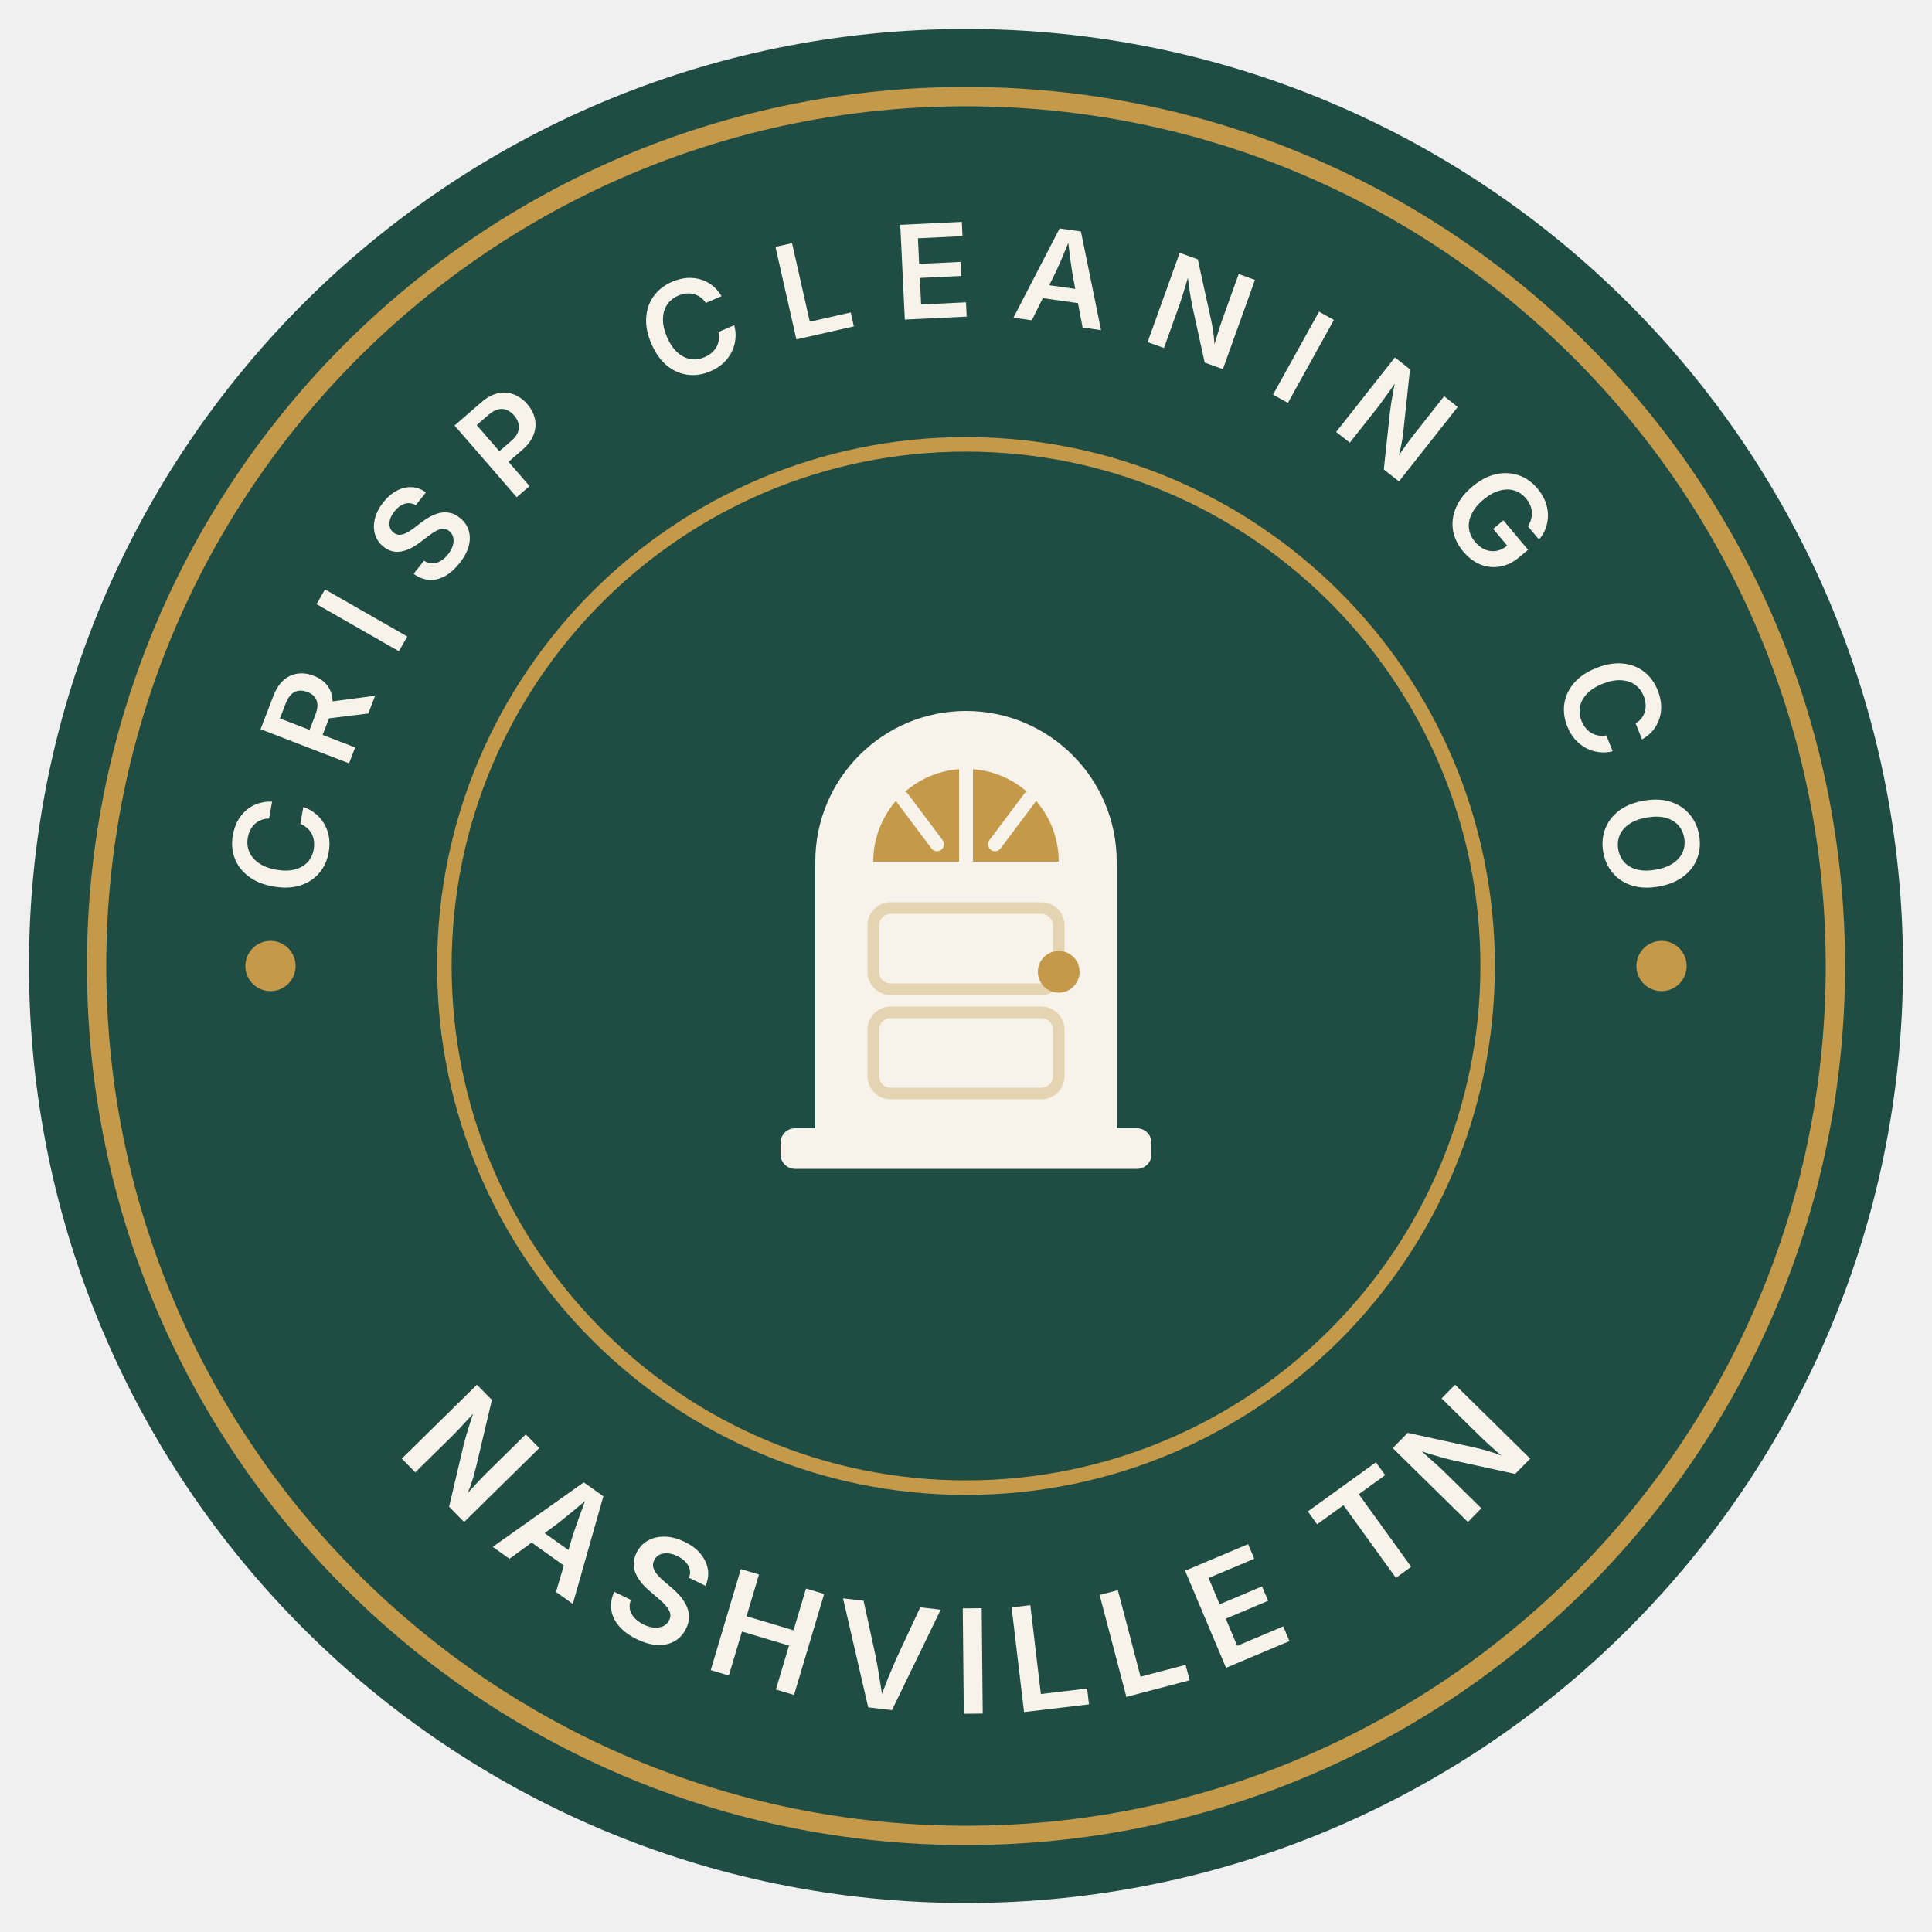
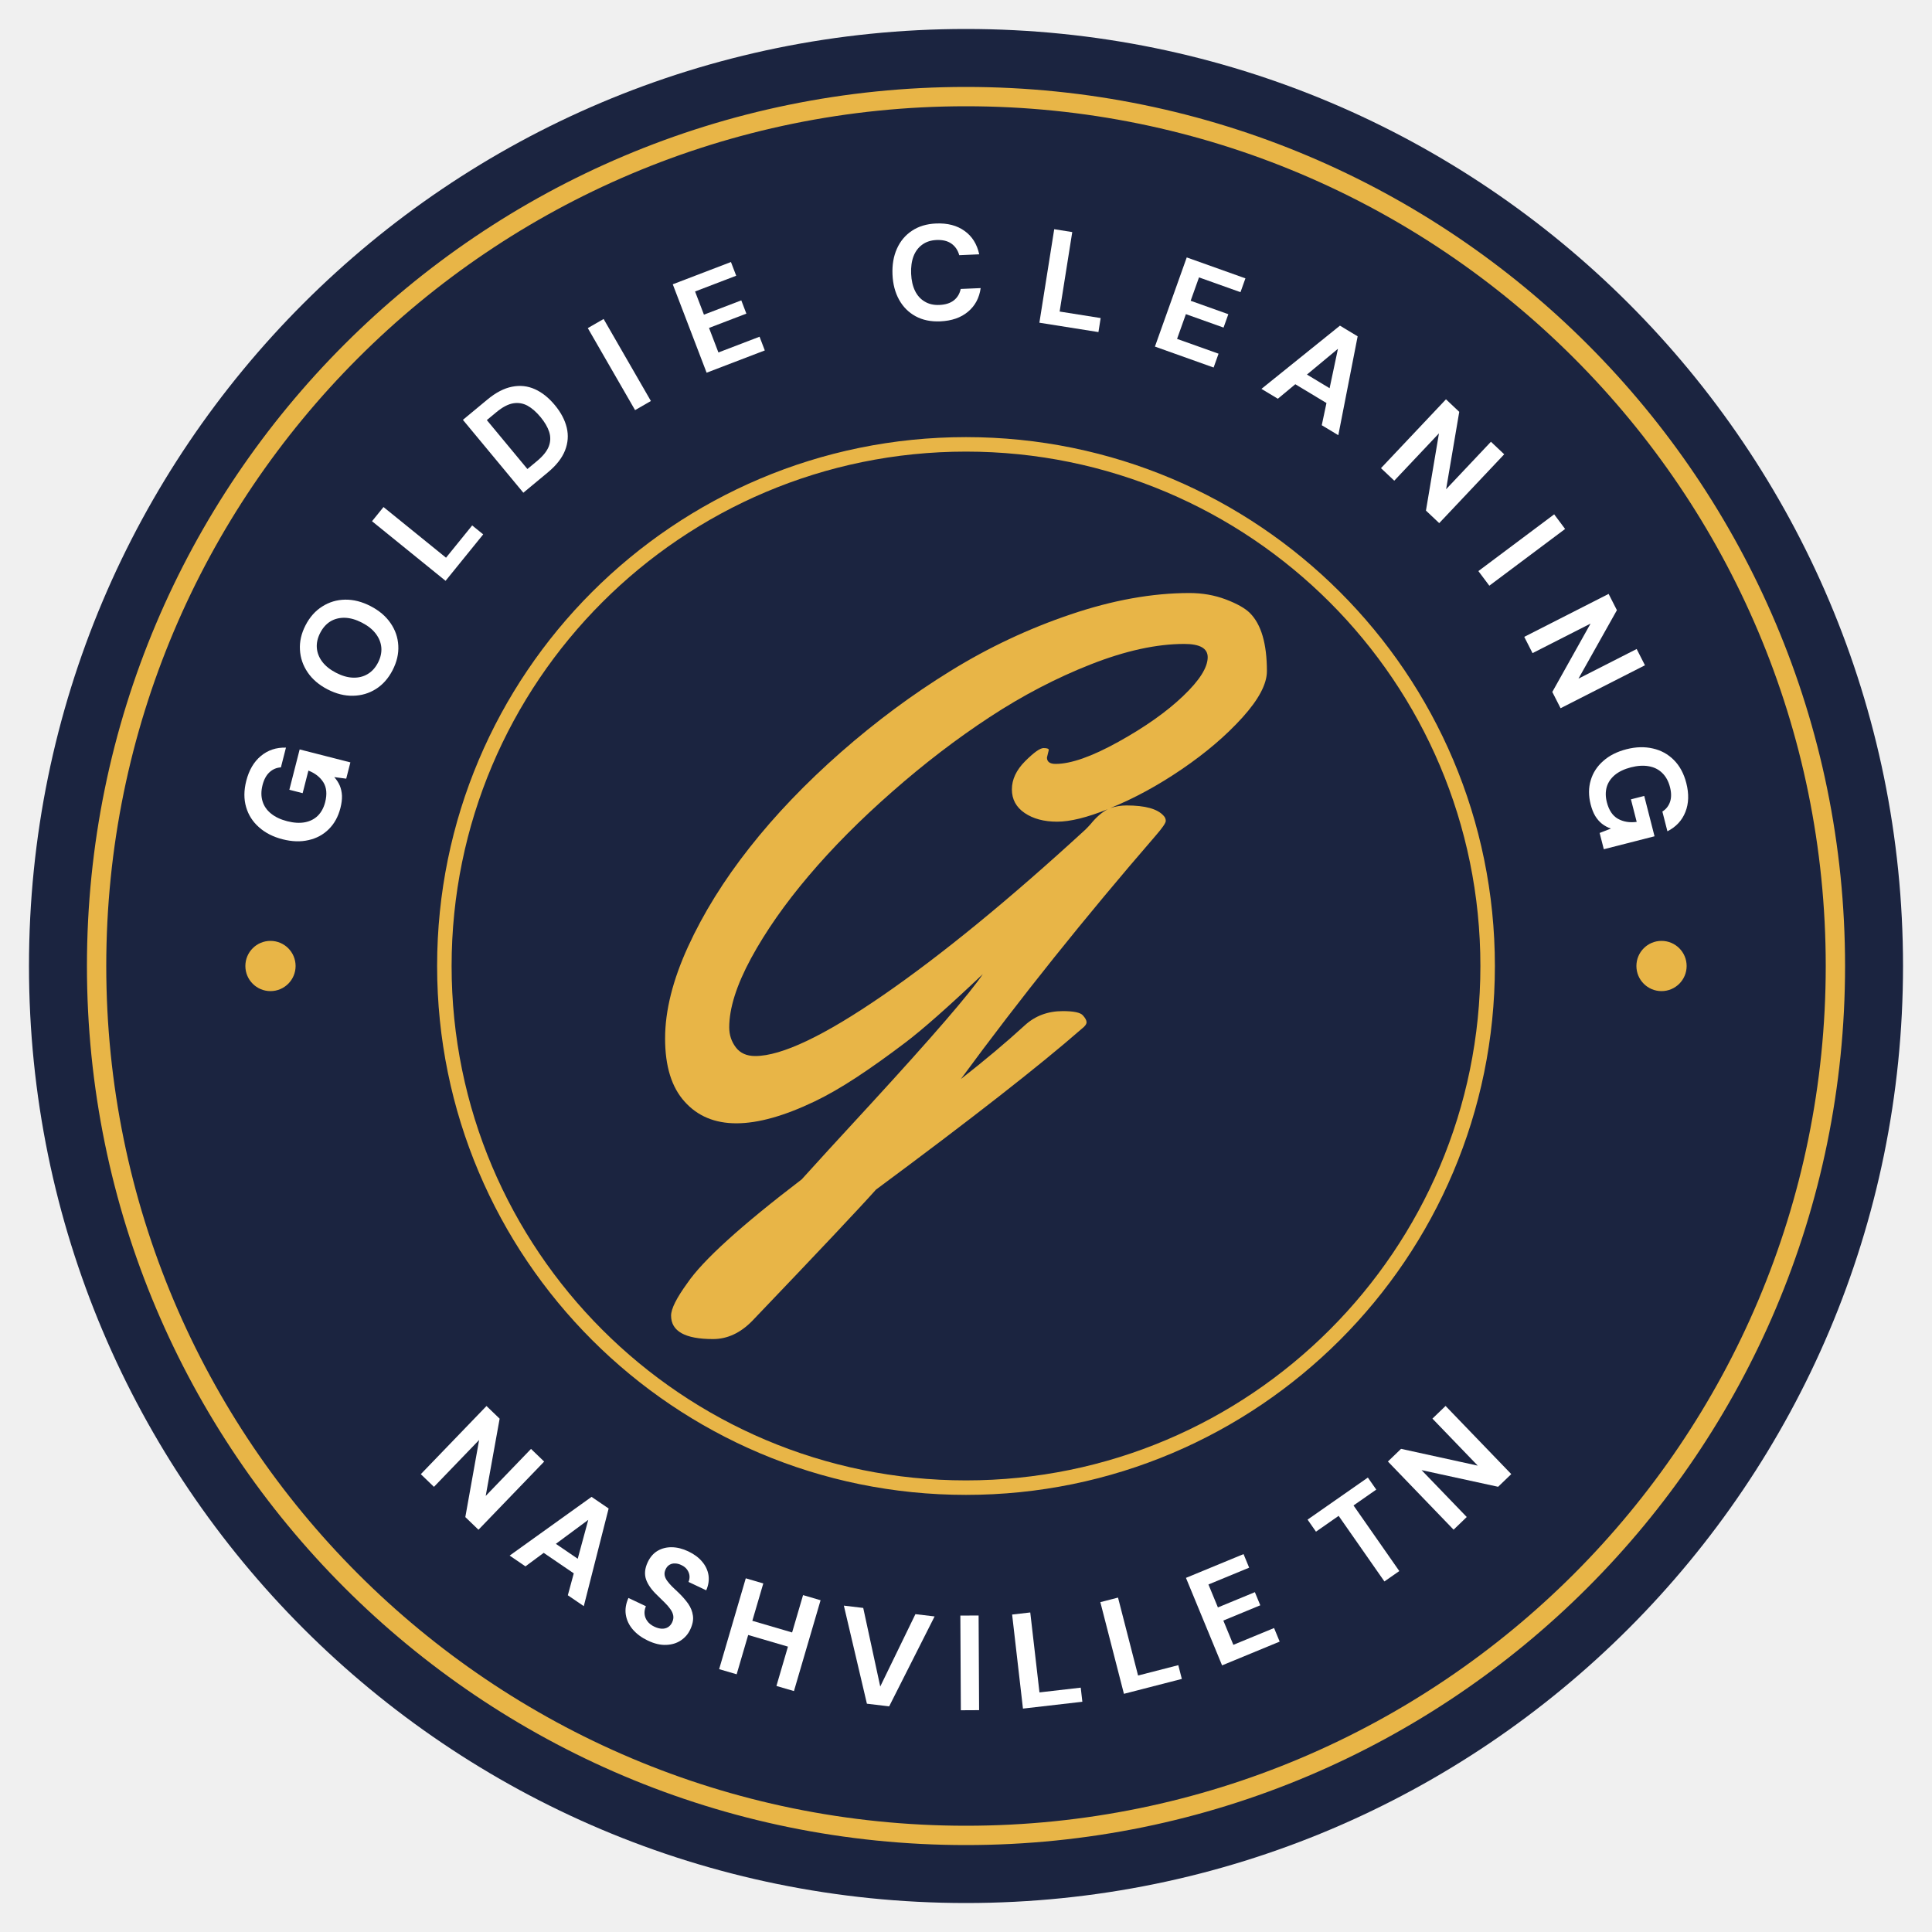
- <svg xmlns="http://www.w3.org/2000/svg" viewBox="0 0 200 200" role="img" aria-label="Crisp Cleaning Co, Nashville TN seal">
-   <circle cx="100" cy="100" r="97" fill="#1F4D43" />
-   <circle cx="100" cy="100" r="90" fill="none" stroke="#C49A4A" stroke-width="2" />
-   <circle cx="100" cy="100" r="54" fill="none" stroke="#C49A4A" stroke-width="1.5" />
-   <circle cx="28" cy="100" r="2.6" fill="#C49A4A" />
-   <circle cx="172" cy="100" r="2.6" fill="#C49A4A" />
-   <path transform="translate(29.08 87.55) rotate(-80.04)" d="M0.2 4.99Q-1.09 4.99 -2.11 4.39Q-3.12 3.79 -3.71 2.67Q-4.29 1.54 -4.29 -0.04Q-4.29 -1.64 -3.7 -2.76Q-3.12 -3.89 -2.1 -4.49Q-1.08 -5.09 0.2 -5.09Q1.01 -5.09 1.71 -4.87Q2.41 -4.64 2.96 -4.2Q3.51 -3.76 3.87 -3.13Q4.22 -2.5 4.34 -1.69H2.56Q2.48 -2.13 2.27 -2.47Q2.07 -2.81 1.76 -3.04Q1.45 -3.28 1.06 -3.4Q0.67 -3.52 0.23 -3.52Q-0.58 -3.52 -1.2 -3.11Q-1.82 -2.71 -2.17 -1.93Q-2.53 -1.16 -2.53 -0.04Q-2.53 1.08 -2.17 1.85Q-1.81 2.63 -1.19 3.02Q-0.57 3.41 0.22 3.41Q0.66 3.41 1.05 3.29Q1.44 3.17 1.75 2.94Q2.06 2.7 2.27 2.36Q2.49 2.03 2.57 1.59H4.34Q4.25 2.3 3.91 2.91Q3.58 3.53 3.04 4Q2.5 4.46 1.79 4.73Q1.07 4.99 0.2 4.99Z" fill="#F7F3EA" />
-   <path transform="translate(32.83 74.08) rotate(-68.9)" d="M-3.42 4.86V-4.96H0.26Q1.39 -4.96 2.16 -4.57Q2.93 -4.17 3.32 -3.46Q3.72 -2.76 3.72 -1.82Q3.72 -0.88 3.32 -0.19Q2.92 0.5 2.14 0.88Q1.37 1.25 0.23 1.25H-2.39V-0.2H-0Q0.67 -0.2 1.09 -0.39Q1.51 -0.58 1.71 -0.94Q1.92 -1.3 1.92 -1.82Q1.92 -2.35 1.71 -2.72Q1.51 -3.09 1.09 -3.29Q0.66 -3.49 -0.01 -3.49H-1.66V4.86ZM2.11 4.86 -0.27 0.41H1.65L4.08 4.86Z" fill="#F7F3EA" />
-   <path transform="translate(37.51 64.24) rotate(-60.22)" d="M0.88 -4.96V4.86H-0.88V-4.96Z" fill="#F7F3EA" />
-   <path transform="translate(43.61 55.23) rotate(-51.55)" d="M0.05 5.01Q-1.09 5.01 -1.93 4.66Q-2.78 4.3 -3.25 3.62Q-3.72 2.94 -3.76 1.97H-2.03Q-1.99 2.49 -1.71 2.83Q-1.43 3.17 -0.97 3.34Q-0.52 3.51 0.03 3.51Q0.61 3.51 1.06 3.33Q1.5 3.15 1.75 2.83Q2 2.51 2 2.09Q2 1.71 1.78 1.46Q1.56 1.21 1.16 1.03Q0.76 0.86 0.23 0.73L-0.89 0.44Q-2.11 0.12 -2.8 -0.52Q-3.5 -1.16 -3.5 -2.2Q-3.5 -3.07 -3.03 -3.72Q-2.56 -4.37 -1.75 -4.73Q-0.93 -5.09 0.09 -5.09Q1.14 -5.09 1.93 -4.73Q2.72 -4.37 3.17 -3.73Q3.61 -3.09 3.63 -2.27H1.93Q1.86 -2.9 1.36 -3.25Q0.86 -3.6 0.07 -3.6Q-0.48 -3.6 -0.89 -3.43Q-1.29 -3.26 -1.5 -2.97Q-1.71 -2.68 -1.71 -2.31Q-1.71 -1.89 -1.46 -1.63Q-1.21 -1.37 -0.82 -1.21Q-0.44 -1.05 -0.04 -0.95L0.88 -0.72Q1.42 -0.59 1.94 -0.37Q2.45 -0.15 2.87 0.18Q3.28 0.52 3.52 0.99Q3.76 1.46 3.76 2.1Q3.76 2.97 3.32 3.62Q2.88 4.28 2.05 4.65Q1.22 5.01 0.05 5.01Z" fill="#F7F3EA" />
-   <path transform="translate(52.85 45.59) rotate(-40.91)" d="M-3.37 4.86V-4.96H0.31Q1.44 -4.96 2.21 -4.54Q2.98 -4.12 3.37 -3.38Q3.77 -2.65 3.77 -1.71Q3.77 -0.77 3.37 -0.04Q2.97 0.7 2.19 1.12Q1.42 1.54 0.28 1.54H-2.15V0.09H0.05Q0.72 0.09 1.14 -0.14Q1.57 -0.38 1.77 -0.78Q1.97 -1.19 1.97 -1.71Q1.97 -2.23 1.77 -2.64Q1.57 -3.04 1.14 -3.26Q0.71 -3.49 0.04 -3.49H-1.61V4.86Z" fill="#F7F3EA" />
-   <path transform="translate(61.41 39.21) rotate(-32.41)" d="" fill="#F7F3EA" />
-   <path transform="translate(71.39 33.93) rotate(-23.41)" d="M0.2 4.99Q-1.09 4.99 -2.11 4.39Q-3.12 3.79 -3.71 2.67Q-4.29 1.54 -4.29 -0.04Q-4.29 -1.64 -3.7 -2.76Q-3.12 -3.89 -2.1 -4.49Q-1.08 -5.09 0.2 -5.09Q1.01 -5.09 1.71 -4.87Q2.41 -4.64 2.96 -4.2Q3.51 -3.76 3.87 -3.13Q4.22 -2.5 4.34 -1.69H2.56Q2.48 -2.13 2.27 -2.47Q2.07 -2.81 1.76 -3.04Q1.45 -3.28 1.06 -3.4Q0.67 -3.52 0.23 -3.52Q-0.58 -3.52 -1.2 -3.11Q-1.82 -2.71 -2.17 -1.93Q-2.53 -1.16 -2.53 -0.04Q-2.53 1.08 -2.17 1.85Q-1.81 2.63 -1.19 3.02Q-0.57 3.41 0.22 3.41Q0.66 3.41 1.05 3.29Q1.44 3.17 1.75 2.94Q2.06 2.7 2.27 2.36Q2.49 2.03 2.57 1.59H4.34Q4.25 2.3 3.91 2.91Q3.58 3.53 3.04 4Q2.5 4.46 1.79 4.73Q1.07 4.99 0.2 4.99Z" fill="#F7F3EA" />
-   <path transform="translate(84.13 29.77) rotate(-12.73)" d="M-2.83 4.86V-4.96H-1.07V3.38H3.27V4.86Z" fill="#F7F3EA" />
-   <path transform="translate(96.53 28.08) rotate(-2.76)" d="M-3.1 4.86V-4.96H3.28V-3.48H-1.34V-0.83H2.94V0.63H-1.34V3.38H3.31V4.86Z" fill="#F7F3EA" />
-   <path transform="translate(110.13 28.72) rotate(8.09)" d="M-4.58 4.86 -1.15 -4.96H1.08L4.58 4.86H2.65L0.91 -0.24Q0.66 -1.03 0.38 -2.03Q0.1 -3.03 -0.24 -4.3H0.13Q-0.2 -3.02 -0.46 -2.01Q-0.73 -1.01 -0.97 -0.24L-2.66 4.86ZM-2.59 2.43V1.01H2.59V2.43Z" fill="#F7F3EA" />
-   <path transform="translate(124.34 32.24) rotate(19.76)" d="M-4.14 4.86V-4.96H-2.15L1.25 0.45Q1.46 0.78 1.7 1.21Q1.94 1.63 2.19 2.16Q2.45 2.68 2.7 3.32H2.5Q2.45 2.77 2.42 2.18Q2.39 1.6 2.37 1.08Q2.35 0.55 2.35 0.19V-4.96H4.14V4.86H2.14L-0.92 -0.01Q-1.21 -0.48 -1.47 -0.93Q-1.73 -1.39 -2.03 -1.96Q-2.32 -2.54 -2.74 -3.35H-2.5Q-2.46 -2.63 -2.42 -1.99Q-2.39 -1.34 -2.37 -0.84Q-2.34 -0.33 -2.34 -0.02V4.86Z" fill="#F7F3EA" />
-   <path transform="translate(134.91 37.03) rotate(29.01)" d="M0.88 -4.96V4.86H-0.88V-4.96Z" fill="#F7F3EA" />
-   <path transform="translate(144.58 43.46) rotate(38.26)" d="M-4.14 4.86V-4.96H-2.15L1.25 0.45Q1.46 0.78 1.7 1.21Q1.94 1.63 2.19 2.16Q2.45 2.68 2.7 3.32H2.5Q2.45 2.77 2.42 2.18Q2.39 1.6 2.37 1.08Q2.35 0.55 2.35 0.19V-4.96H4.14V4.86H2.14L-0.92 -0.01Q-1.21 -0.48 -1.47 -0.93Q-1.73 -1.39 -2.03 -1.96Q-2.32 -2.54 -2.74 -3.35H-2.5Q-2.46 -2.63 -2.42 -1.99Q-2.39 -1.34 -2.37 -0.84Q-2.34 -0.33 -2.34 -0.02V4.86Z" fill="#F7F3EA" />
-   <path transform="translate(155.19 53.76) rotate(50.04)" d="M0.17 4.99Q-1.18 4.99 -2.21 4.38Q-3.23 3.77 -3.8 2.64Q-4.38 1.51 -4.38 -0.04Q-4.38 -1.62 -3.79 -2.75Q-3.2 -3.88 -2.18 -4.49Q-1.17 -5.09 0.12 -5.09Q0.93 -5.09 1.63 -4.86Q2.33 -4.62 2.88 -4.18Q3.43 -3.74 3.78 -3.14Q4.14 -2.55 4.25 -1.82H2.45Q2.34 -2.22 2.13 -2.53Q1.92 -2.84 1.62 -3.06Q1.33 -3.28 0.96 -3.4Q0.59 -3.52 0.14 -3.52Q-0.65 -3.52 -1.28 -3.12Q-1.9 -2.72 -2.25 -1.94Q-2.61 -1.17 -2.61 -0.05Q-2.61 1.06 -2.25 1.83Q-1.9 2.61 -1.27 3.01Q-0.65 3.41 0.18 3.41Q0.93 3.41 1.48 3.12Q2.03 2.83 2.33 2.3Q2.63 1.77 2.63 1.04L3.04 1.11H0.36V-0.27H4.34V0.9Q4.34 2.17 3.8 3.08Q3.26 4 2.32 4.5Q1.38 4.99 0.17 4.99Z" fill="#F7F3EA" />
-   <path transform="translate(161.78 63.03) rotate(59.11)" d="" fill="#F7F3EA" />
-   <path transform="translate(166.8 73.15) rotate(68.1)" d="M0.2 4.99Q-1.09 4.99 -2.11 4.39Q-3.12 3.79 -3.71 2.67Q-4.29 1.54 -4.29 -0.04Q-4.29 -1.64 -3.7 -2.76Q-3.12 -3.89 -2.1 -4.49Q-1.08 -5.09 0.2 -5.09Q1.01 -5.09 1.71 -4.87Q2.41 -4.64 2.96 -4.2Q3.51 -3.76 3.87 -3.13Q4.22 -2.5 4.34 -1.69H2.56Q2.48 -2.13 2.27 -2.47Q2.07 -2.81 1.76 -3.04Q1.45 -3.28 1.06 -3.4Q0.67 -3.52 0.23 -3.52Q-0.58 -3.52 -1.2 -3.11Q-1.82 -2.71 -2.17 -1.93Q-2.53 -1.16 -2.53 -0.04Q-2.53 1.08 -2.17 1.85Q-1.81 2.63 -1.19 3.02Q-0.57 3.41 0.22 3.41Q0.66 3.41 1.05 3.29Q1.44 3.17 1.75 2.94Q2.06 2.7 2.27 2.36Q2.49 2.03 2.57 1.59H4.34Q4.25 2.3 3.91 2.91Q3.58 3.53 3.04 4Q2.5 4.46 1.79 4.73Q1.07 4.99 0.2 4.99Z" fill="#F7F3EA" />
-   <path transform="translate(170.88 87.34) rotate(79.87)" d="M0 4.99Q-1.28 4.99 -2.3 4.39Q-3.33 3.79 -3.92 2.67Q-4.51 1.54 -4.51 -0.04Q-4.51 -1.64 -3.92 -2.76Q-3.33 -3.89 -2.3 -4.49Q-1.28 -5.09 0 -5.09Q1.29 -5.09 2.31 -4.49Q3.33 -3.89 3.92 -2.76Q4.51 -1.64 4.51 -0.04Q4.51 1.54 3.92 2.67Q3.33 3.8 2.31 4.39Q1.29 4.99 0 4.99ZM0 3.41Q0.8 3.41 1.42 3.02Q2.04 2.62 2.39 1.85Q2.74 1.07 2.74 -0.04Q2.74 -1.17 2.39 -1.95Q2.04 -2.72 1.42 -3.12Q0.8 -3.52 0 -3.52Q-0.8 -3.52 -1.42 -3.12Q-2.04 -2.72 -2.39 -1.94Q-2.74 -1.17 -2.74 -0.04Q-2.74 1.07 -2.39 1.84Q-2.04 2.61 -1.42 3.01Q-0.8 3.41 0 3.41Z" fill="#F7F3EA" />
-   <path transform="translate(48.67 150.49) rotate(405.47)" d="M-4.6 5.4V-5.51H-2.39L1.39 0.5Q1.62 0.87 1.89 1.34Q2.15 1.81 2.44 2.4Q2.72 2.98 3 3.69H2.78Q2.73 3.08 2.69 2.43Q2.65 1.78 2.63 1.2Q2.61 0.61 2.61 0.21V-5.51H4.6V5.4H2.38L-1.03 -0.01Q-1.35 -0.53 -1.64 -1.04Q-1.92 -1.54 -2.25 -2.18Q-2.58 -2.82 -3.05 -3.72H-2.77Q-2.73 -2.92 -2.69 -2.21Q-2.65 -1.49 -2.63 -0.93Q-2.61 -0.37 -2.61 -0.02V5.4Z" fill="#F7F3EA" />
-   <path transform="translate(58.22 158.64) rotate(395.47)" d="M-5.01 5.4 -1.21 -5.51H1.28L5.17 5.4H3.03L1.09 -0.27Q0.81 -1.15 0.5 -2.26Q0.19 -3.36 -0.19 -4.78H0.22Q-0.14 -3.35 -0.44 -2.24Q-0.74 -1.12 -1 -0.27L-2.88 5.4ZM-2.8 2.7V1.12H2.95V2.7Z" fill="#F7F3EA" />
-   <path transform="translate(68.3 164.65) rotate(386.12)" d="M0.05 5.57Q-1.21 5.57 -2.15 5.17Q-3.09 4.78 -3.61 4.02Q-4.14 3.27 -4.18 2.19H-2.25Q-2.21 2.76 -1.9 3.14Q-1.59 3.52 -1.08 3.71Q-0.58 3.9 0.04 3.9Q0.68 3.9 1.18 3.7Q1.67 3.5 1.95 3.15Q2.23 2.79 2.23 2.32Q2.23 1.9 1.98 1.62Q1.73 1.34 1.29 1.15Q0.85 0.96 0.25 0.81L-0.98 0.49Q-2.35 0.14 -3.12 -0.58Q-3.88 -1.29 -3.88 -2.45Q-3.88 -3.41 -3.36 -4.13Q-2.84 -4.86 -1.94 -5.26Q-1.04 -5.66 0.1 -5.66Q1.27 -5.66 2.15 -5.26Q3.02 -4.85 3.52 -4.14Q4.01 -3.44 4.03 -2.52H2.14Q2.07 -3.23 1.51 -3.61Q0.96 -4 0.07 -4Q-0.54 -4 -0.98 -3.81Q-1.43 -3.62 -1.67 -3.3Q-1.9 -2.98 -1.9 -2.56Q-1.9 -2.1 -1.62 -1.81Q-1.34 -1.52 -0.91 -1.34Q-0.48 -1.17 -0.05 -1.06L0.97 -0.8Q1.58 -0.65 2.15 -0.41Q2.73 -0.16 3.18 0.21Q3.64 0.58 3.91 1.1Q4.18 1.63 4.18 2.34Q4.18 3.3 3.69 4.03Q3.2 4.76 2.28 5.16Q1.36 5.57 0.05 5.57Z" fill="#F7F3EA" />
-   <path transform="translate(79.43 169) rotate(376.6)" d="M-4.5 5.4V-5.51H-2.54V-1H2.54V-5.51H4.5V5.4H2.54V0.65H-2.54V5.4Z" fill="#F7F3EA" />
-   <path transform="translate(91.69 171.52) rotate(366.63)" d="M-1.2 5.4 -5.09 -5.51H-2.95L-1.01 0.15Q-0.74 1.01 -0.43 2.11Q-0.11 3.22 0.26 4.62H-0.15Q0.21 3.2 0.51 2.1Q0.82 1.01 1.08 0.15L2.96 -5.51H5.09L1.28 5.4Z" fill="#F7F3EA" />
-   <path transform="translate(100.7 172) rotate(359.44)" d="M0.98 -5.51V5.4H-0.98V-5.51Z" fill="#F7F3EA" />
-   <path transform="translate(108.49 171.5) rotate(353.23)" d="M-3.14 5.4V-5.51H-1.19V3.75H3.63V5.4Z" fill="#F7F3EA" />
-   <path transform="translate(118.27 169.64) rotate(345.3)" d="M-3.14 5.4V-5.51H-1.19V3.75H3.63V5.4Z" fill="#F7F3EA" />
-   <path transform="translate(127.99 166.34) rotate(337.12)" d="M-3.44 5.4V-5.51H3.64V-3.87H-1.49V-0.92H3.27V0.7H-1.49V3.75H3.68V5.4Z" fill="#F7F3EA" />
-   <path transform="translate(135.11 162.86) rotate(330.82)" d="" fill="#F7F3EA" />
-   <path transform="translate(142.13 158.39) rotate(324.19)" d="M-4.34 -3.87V-5.51H4.35V-3.87H0.98V5.4H-0.97V-3.87Z" fill="#F7F3EA" />
-   <path transform="translate(151.33 150.49) rotate(314.53)" d="M-4.6 5.4V-5.51H-2.39L1.39 0.5Q1.62 0.87 1.89 1.34Q2.15 1.81 2.44 2.4Q2.72 2.98 3 3.69H2.78Q2.73 3.08 2.69 2.43Q2.65 1.78 2.63 1.2Q2.61 0.61 2.61 0.21V-5.51H4.6V5.4H2.38L-1.03 -0.01Q-1.35 -0.53 -1.64 -1.04Q-1.92 -1.54 -2.25 -2.18Q-2.58 -2.82 -3.05 -3.72H-2.77Q-2.73 -2.92 -2.69 -2.21Q-2.65 -1.49 -2.63 -0.93Q-2.61 -0.37 -2.61 -0.02V5.4Z" fill="#F7F3EA" />
-   <g transform="translate(100 100) scale(.6) translate(-60 -72)">
-     <path d="M34 100 V54 A26 26 0 0 1 86 54 V100 Z" fill="#F7F3EA" />
-     <path d="M44 54 A16 16 0 0 1 76 54 Z" fill="#C49A4A" />
-     <path d="M60 38 V54 M49 43 L55 51 M71 43 L65 51" stroke="#F7F3EA" stroke-width="2.4" stroke-linecap="round" />
-     <rect x="44" y="62" width="32" height="14" rx="3" fill="none" stroke="#C49A4A" stroke-width="2" opacity=".35" />
-     <rect x="44" y="80" width="32" height="14" rx="3" fill="none" stroke="#C49A4A" stroke-width="2" opacity=".35" />
-     <circle cx="76" cy="73" r="3.6" fill="#C49A4A" />
-     <rect x="28" y="100" width="64" height="7" rx="2.5" fill="#F7F3EA" />
-   </g>
+ <svg xmlns="http://www.w3.org/2000/svg" viewBox="0 0 200 200" role="img" aria-label="Goldie Cleaning, Nashville TN seal">
+   <circle cx="100" cy="100" r="97" fill="#1B2440" />
+   <circle cx="100" cy="100" r="90" fill="none" stroke="#E8B547" stroke-width="2" />
+   <circle cx="100" cy="100" r="54" fill="none" stroke="#E8B547" stroke-width="1.5" />
+   <circle cx="28" cy="100" r="2.6" fill="#E8B547" />
+   <circle cx="172" cy="100" r="2.6" fill="#E8B547" />
+   <path transform="translate(30.24 82.17) rotate(-75.67)" d="M-0.19 5.21Q-1.58 5.21 -2.62 4.58Q-3.66 3.96 -4.23 2.83Q-4.81 1.71 -4.81 0.2Q-4.81 -1.3 -4.21 -2.46Q-3.62 -3.62 -2.52 -4.27Q-1.41 -4.93 0.12 -4.93Q1.85 -4.93 2.99 -4.1Q4.14 -3.27 4.47 -1.8H2.36Q2.15 -2.45 1.58 -2.82Q1.01 -3.19 0.11 -3.19Q-0.84 -3.19 -1.52 -2.77Q-2.19 -2.36 -2.53 -1.6Q-2.88 -0.84 -2.88 0.21Q-2.88 1.27 -2.53 2.02Q-2.18 2.76 -1.53 3.15Q-0.88 3.53 0 3.53Q1.29 3.53 1.95 2.84Q2.61 2.14 2.74 1.04H0.33V-0.38H4.64V5.04H2.9L2.75 3.8Q2.45 4.25 2.04 4.57Q1.63 4.88 1.08 5.05Q0.53 5.21 -0.19 5.21Z" fill="#FFFFFF" />
+   <path transform="translate(36.01 66.99) rotate(-62.71)" d="M-0 5.21Q-1.43 5.21 -2.52 4.57Q-3.61 3.93 -4.23 2.78Q-4.85 1.64 -4.85 0.14Q-4.85 -1.36 -4.23 -2.5Q-3.61 -3.64 -2.52 -4.28Q-1.43 -4.93 -0 -4.93Q1.44 -4.93 2.53 -4.28Q3.63 -3.64 4.24 -2.5Q4.85 -1.36 4.85 0.14Q4.85 1.64 4.24 2.78Q3.63 3.93 2.53 4.57Q1.44 5.21 -0 5.21ZM-0 3.51Q0.89 3.51 1.55 3.1Q2.2 2.69 2.56 1.93Q2.92 1.18 2.92 0.14Q2.92 -0.91 2.56 -1.66Q2.2 -2.41 1.55 -2.82Q0.89 -3.22 -0 -3.22Q-0.89 -3.22 -1.54 -2.82Q-2.2 -2.41 -2.56 -1.66Q-2.92 -0.91 -2.92 0.14Q-2.92 1.18 -2.56 1.93Q-2.2 2.69 -1.54 3.1Q-0.89 3.51 -0 3.51Z" fill="#FFFFFF" />
+   <path transform="translate(44.06 54.67) rotate(-50.98)" d="M-2.94 5.04V-4.76H-1.05V3.57H3.25V5.04Z" fill="#FFFFFF" />
+   <path transform="translate(54.03 44.58) rotate(-39.67)" d="M-3.99 5.04V-4.76H-0.7Q1.01 -4.76 2.12 -4.15Q3.23 -3.55 3.77 -2.45Q4.31 -1.35 4.31 0.14Q4.31 1.62 3.77 2.72Q3.23 3.82 2.12 4.43Q1.01 5.04 -0.7 5.04ZM-2.1 3.42H-0.81Q0.4 3.42 1.1 3.03Q1.79 2.64 2.09 1.9Q2.38 1.17 2.38 0.14Q2.38 -0.89 2.09 -1.63Q1.79 -2.36 1.1 -2.76Q0.4 -3.16 -0.81 -3.16H-2.1Z" fill="#FFFFFF" />
+   <path transform="translate(64.04 37.62) rotate(-29.96)" d="M-0.94 5.04V-4.76H0.95V5.04Z" fill="#FFFFFF" />
+   <path transform="translate(74.26 32.76) rotate(-20.95)" d="M-3.12 5.04V-4.76H3.33V-3.24H-1.23V-0.67H2.91V0.8H-1.23V3.52H3.33V5.04Z" fill="#FFFFFF" />
+   <path transform="translate(84.87 29.61) rotate(-12.13)" d="" fill="#FFFFFF" />
+   <path transform="translate(96.91 28.07) rotate(-2.46)" d="M0.2 5.21Q-1.27 5.21 -2.33 4.57Q-3.39 3.93 -3.96 2.79Q-4.53 1.65 -4.53 0.16Q-4.53 -1.35 -3.96 -2.49Q-3.39 -3.64 -2.33 -4.28Q-1.27 -4.93 0.2 -4.93Q1.98 -4.93 3.11 -4.04Q4.25 -3.16 4.53 -1.55H2.46Q2.28 -2.33 1.7 -2.78Q1.13 -3.22 0.18 -3.22Q-0.69 -3.22 -1.31 -2.81Q-1.94 -2.4 -2.27 -1.65Q-2.6 -0.89 -2.6 0.16Q-2.6 1.19 -2.27 1.95Q-1.94 2.7 -1.31 3.1Q-0.69 3.51 0.18 3.51Q1.13 3.51 1.7 3.1Q2.27 2.69 2.46 1.95H4.53Q4.25 3.47 3.11 4.34Q1.98 5.21 0.2 5.21Z" fill="#FFFFFF" />
+   <path transform="translate(111.29 28.89) rotate(9.02)" d="M-2.94 5.04V-4.76H-1.05V3.57H3.25V5.04Z" fill="#FFFFFF" />
+   <path transform="translate(124.19 32.18) rotate(19.63)" d="M-3.12 5.04V-4.76H3.33V-3.24H-1.23V-0.67H2.91V0.8H-1.23V3.52H3.33V5.04Z" fill="#FFFFFF" />
+   <path transform="translate(137.17 38.34) rotate(31.08)" d="M-4.65 5.04 -1.07 -4.76H1.07L4.64 5.04H2.64L-0.01 -2.6L-2.67 5.04ZM-3.07 2.82 -2.57 1.34H2.42L2.91 2.82Z" fill="#FFFFFF" />
+   <path transform="translate(149.43 47.64) rotate(43.35)" d="M-4.14 5.04V-4.76H-2.25L2.26 2V-4.76H4.15V5.04H2.26L-2.25 -1.7V5.04Z" fill="#FFFFFF" />
+   <path transform="translate(157.64 56.85) rotate(53.18)" d="M-0.94 5.04V-4.76H0.95V5.04Z" fill="#FFFFFF" />
+   <path transform="translate(164.16 67.33) rotate(63.02)" d="M-4.14 5.04V-4.76H-2.25L2.26 2V-4.76H4.15V5.04H2.26L-2.25 -1.7V5.04Z" fill="#FFFFFF" />
+   <path transform="translate(169.76 82.17) rotate(75.67)" d="M-0.19 5.21Q-1.58 5.21 -2.62 4.58Q-3.66 3.96 -4.23 2.83Q-4.81 1.71 -4.81 0.2Q-4.81 -1.3 -4.21 -2.46Q-3.62 -3.62 -2.52 -4.27Q-1.41 -4.93 0.12 -4.93Q1.85 -4.93 2.99 -4.1Q4.14 -3.27 4.47 -1.8H2.36Q2.15 -2.45 1.58 -2.82Q1.01 -3.19 0.11 -3.19Q-0.84 -3.19 -1.52 -2.77Q-2.19 -2.36 -2.53 -1.6Q-2.88 -0.84 -2.88 0.21Q-2.88 1.27 -2.53 2.02Q-2.18 2.76 -1.53 3.15Q-0.88 3.53 0 3.53Q1.29 3.53 1.95 2.84Q2.61 2.14 2.74 1.04H0.33V-0.38H4.64V5.04H2.9L2.75 3.8Q2.45 4.25 2.04 4.57Q1.63 4.88 1.08 5.05Q0.53 5.21 -0.19 5.21Z" fill="#FFFFFF" />
+   <path transform="translate(50.04 151.85) rotate(403.94)" d="M-4.14 5.04V-4.76H-2.25L2.26 2V-4.76H4.15V5.04H2.26L-2.25 -1.7V5.04Z" fill="#FFFFFF" />
+   <path transform="translate(59.44 159.49) rotate(394.29)" d="M-4.65 5.04 -1.07 -4.76H1.07L4.64 5.04H2.64L-0.01 -2.6L-2.67 5.04ZM-3.07 2.82 -2.57 1.34H2.42L2.91 2.82Z" fill="#FFFFFF" />
+   <path transform="translate(69.2 165.08) rotate(385.33)" d="M0.11 5.21Q-0.95 5.21 -1.79 4.84Q-2.62 4.47 -3.1 3.77Q-3.58 3.07 -3.6 2.08H-1.6Q-1.58 2.53 -1.38 2.87Q-1.17 3.22 -0.79 3.42Q-0.42 3.62 0.1 3.62Q0.55 3.62 0.88 3.48Q1.21 3.34 1.39 3.07Q1.57 2.8 1.57 2.43Q1.57 2.02 1.37 1.74Q1.16 1.45 0.8 1.26Q0.45 1.06 -0.02 0.9Q-0.48 0.74 -1 0.56Q-2.17 0.18 -2.78 -0.44Q-3.38 -1.07 -3.38 -2.12Q-3.38 -3 -2.96 -3.62Q-2.53 -4.25 -1.78 -4.59Q-1.03 -4.93 -0.06 -4.93Q0.94 -4.93 1.69 -4.58Q2.44 -4.24 2.88 -3.6Q3.31 -2.96 3.34 -2.08H1.31Q1.3 -2.41 1.13 -2.7Q0.96 -2.98 0.65 -3.16Q0.34 -3.34 -0.08 -3.34Q-0.45 -3.35 -0.75 -3.22Q-1.05 -3.1 -1.22 -2.85Q-1.39 -2.61 -1.39 -2.25Q-1.39 -1.89 -1.22 -1.65Q-1.05 -1.41 -0.74 -1.24Q-0.43 -1.07 -0.02 -0.92Q0.4 -0.78 0.89 -0.62Q1.63 -0.37 2.24 -0.03Q2.85 0.32 3.21 0.87Q3.58 1.41 3.58 2.31Q3.58 3.08 3.18 3.74Q2.78 4.4 2.01 4.8Q1.24 5.21 0.11 5.21Z" fill="#FFFFFF" />
+   <path transform="translate(79.74 169.09) rotate(376.34)" d="M2.14 5.04V-4.76H4.03V5.04ZM-4.04 5.04V-4.76H-2.15V5.04ZM-2.4 0.8V-0.73H2.46V0.8Z" fill="#FFFFFF" />
+   <path transform="translate(91.49 171.5) rotate(366.79)" d="M-1.16 5.04 -4.73 -4.76H-2.71L-0 3.11L2.73 -4.76H4.73L1.16 5.04Z" fill="#FFFFFF" />
+   <path transform="translate(100.38 172) rotate(359.7)" d="M-0.94 5.04V-4.76H0.95V5.04Z" fill="#FFFFFF" />
+   <path transform="translate(108.24 171.53) rotate(353.43)" d="M-2.94 5.04V-4.76H-1.05V3.57H3.25V5.04Z" fill="#FFFFFF" />
+   <path transform="translate(117.94 169.73) rotate(345.57)" d="M-2.94 5.04V-4.76H-1.05V3.57H3.25V5.04Z" fill="#FFFFFF" />
+   <path transform="translate(127.47 166.55) rotate(337.57)" d="M-3.12 5.04V-4.76H3.33V-3.24H-1.23V-0.67H2.91V0.8H-1.23V3.52H3.33V5.04Z" fill="#FFFFFF" />
+   <path transform="translate(134.5 163.2) rotate(331.37)" d="" fill="#FFFFFF" />
+   <path transform="translate(141.2 159.04) rotate(325.09)" d="M-0.94 5.04V-3.24H-3.8V-4.76H3.81V-3.24H0.94V5.04Z" fill="#FFFFFF" />
+   <path transform="translate(149.96 151.85) rotate(316.06)" d="M-4.14 5.04V-4.76H-2.25L2.26 2V-4.76H4.15V5.04H2.26L-2.25 -1.7V5.04Z" fill="#FFFFFF" />
+   <path transform="translate(64.55 118.03)" d="M66.6 -48.55Q66.6 -46.56 64.06 -43.75Q61.52 -40.94 57.79 -38.4Q54.06 -35.86 50.39 -34.38Q51.21 -34.65 52.07 -34.65Q54.96 -34.65 55.9 -33.59Q56.13 -33.36 56.13 -33.05Q56.13 -32.73 55.08 -31.52Q44.1 -18.83 34.92 -6.33Q38.67 -9.26 41.56 -11.91Q43.16 -13.36 45.47 -13.36Q47.15 -13.36 47.54 -12.93Q47.93 -12.5 47.93 -12.21Q47.93 -11.91 47.42 -11.52Q40.9 -5.82 26.13 5.12Q23.59 7.97 13.32 18.71Q11.48 20.59 9.26 20.59Q4.92 20.59 4.92 18.16Q4.92 17.11 6.6 14.8Q9.02 11.25 18.44 4.06Q20.51 1.76 25.59 -3.75Q35.2 -14.22 37.19 -17.19Q31.88 -12.15 29.14 -10.08Q26.41 -8.01 24.08 -6.48Q21.76 -4.96 19.8 -4.02Q10.35 0.51 6.33 -3.98Q4.3 -6.21 4.3 -10.53Q4.3 -14.84 6.68 -20.04Q9.06 -25.23 13.05 -30.29Q17.03 -35.35 22.5 -40.16Q27.97 -44.96 33.87 -48.59Q39.77 -52.23 46.29 -54.43Q52.81 -56.64 58.59 -56.64Q60.59 -56.64 62.34 -55.98Q64.1 -55.31 64.84 -54.57Q66.6 -52.81 66.6 -48.55ZM44.02 -40.39 43.83 -39.61Q43.83 -38.95 44.73 -38.95Q47.11 -38.95 51.25 -41.25Q55.39 -43.55 57.93 -45.98Q60.47 -48.4 60.47 -50Q60.47 -51.37 58.05 -51.37Q53.75 -51.37 48.38 -49.26Q43.01 -47.15 37.89 -43.79Q32.77 -40.43 27.81 -36.07Q22.85 -31.72 19.16 -27.36Q15.47 -23.01 13.2 -18.83Q10.94 -14.65 10.94 -11.68Q10.94 -10.51 11.62 -9.61Q12.3 -8.71 13.63 -8.71Q17.73 -8.71 26.86 -15Q35.98 -21.29 47.81 -32.15Q47.97 -32.3 48.36 -32.73Q49.22 -33.79 50.12 -34.26Q46.91 -32.97 44.88 -32.97Q42.85 -32.97 41.52 -33.87Q40.2 -34.77 40.2 -36.31Q40.2 -37.85 41.56 -39.22Q42.93 -40.59 43.48 -40.59Q44.02 -40.59 44.02 -40.39Z" fill="#E8B547" />
</svg>
